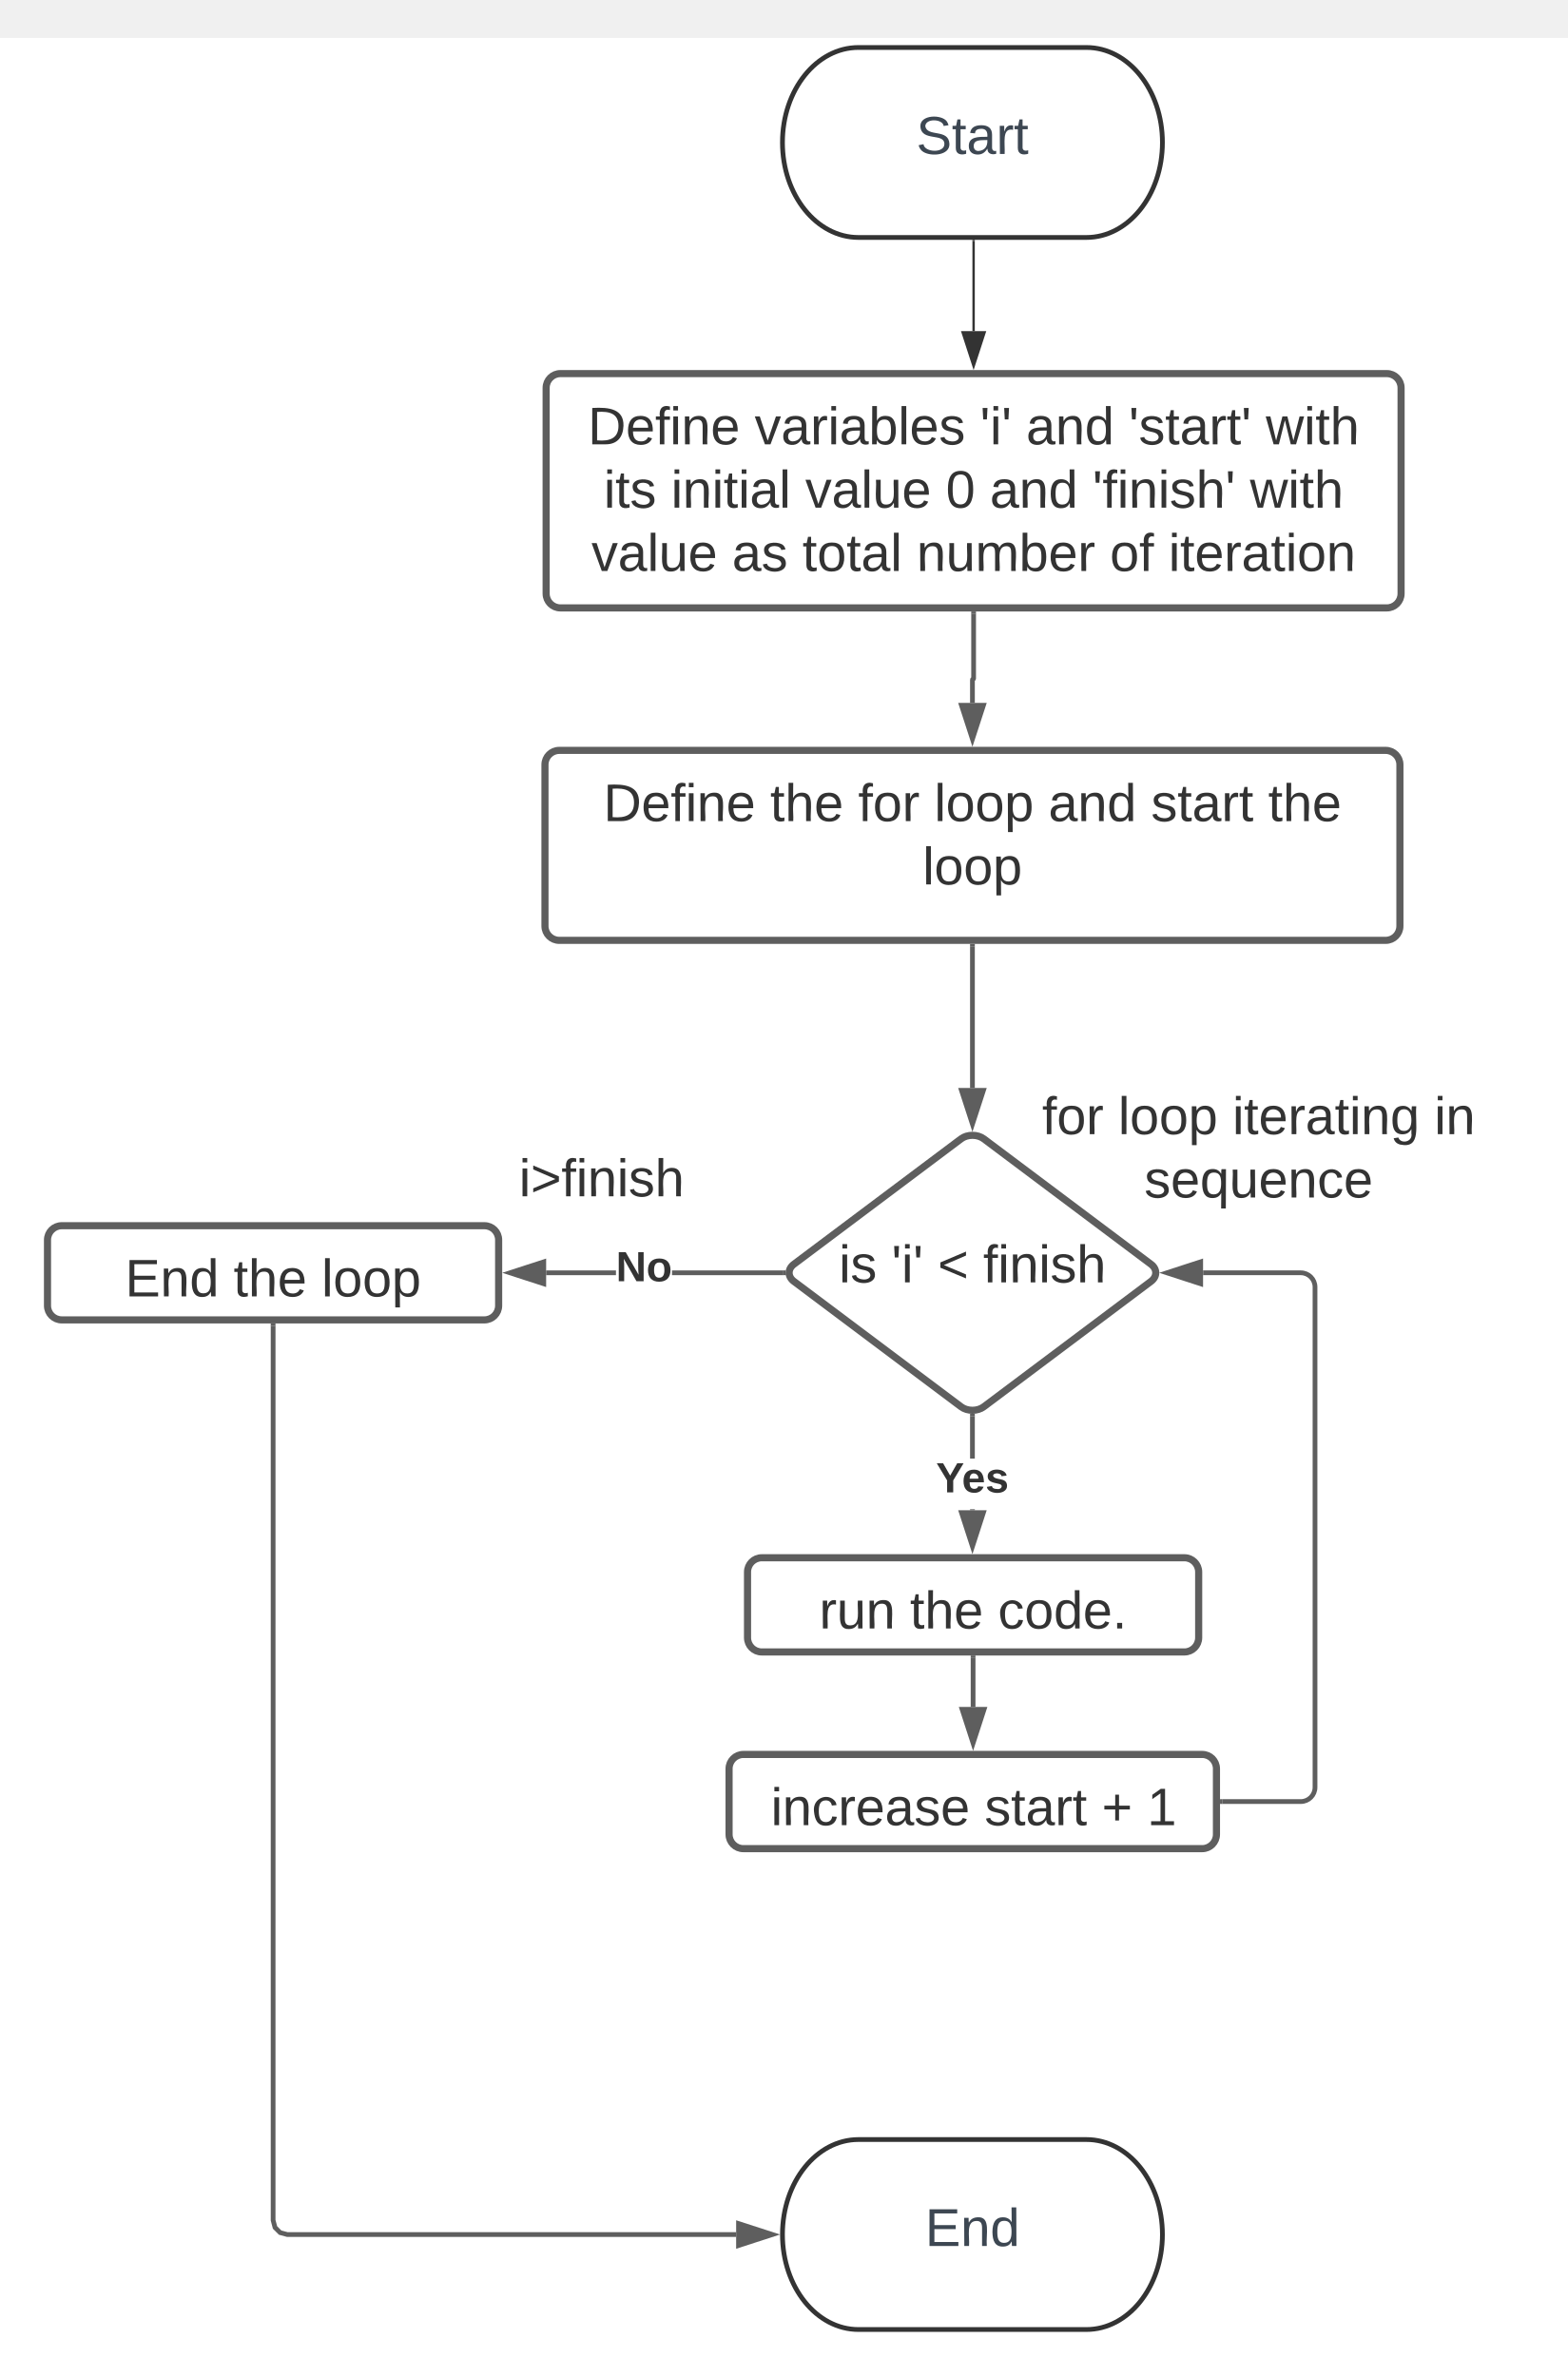
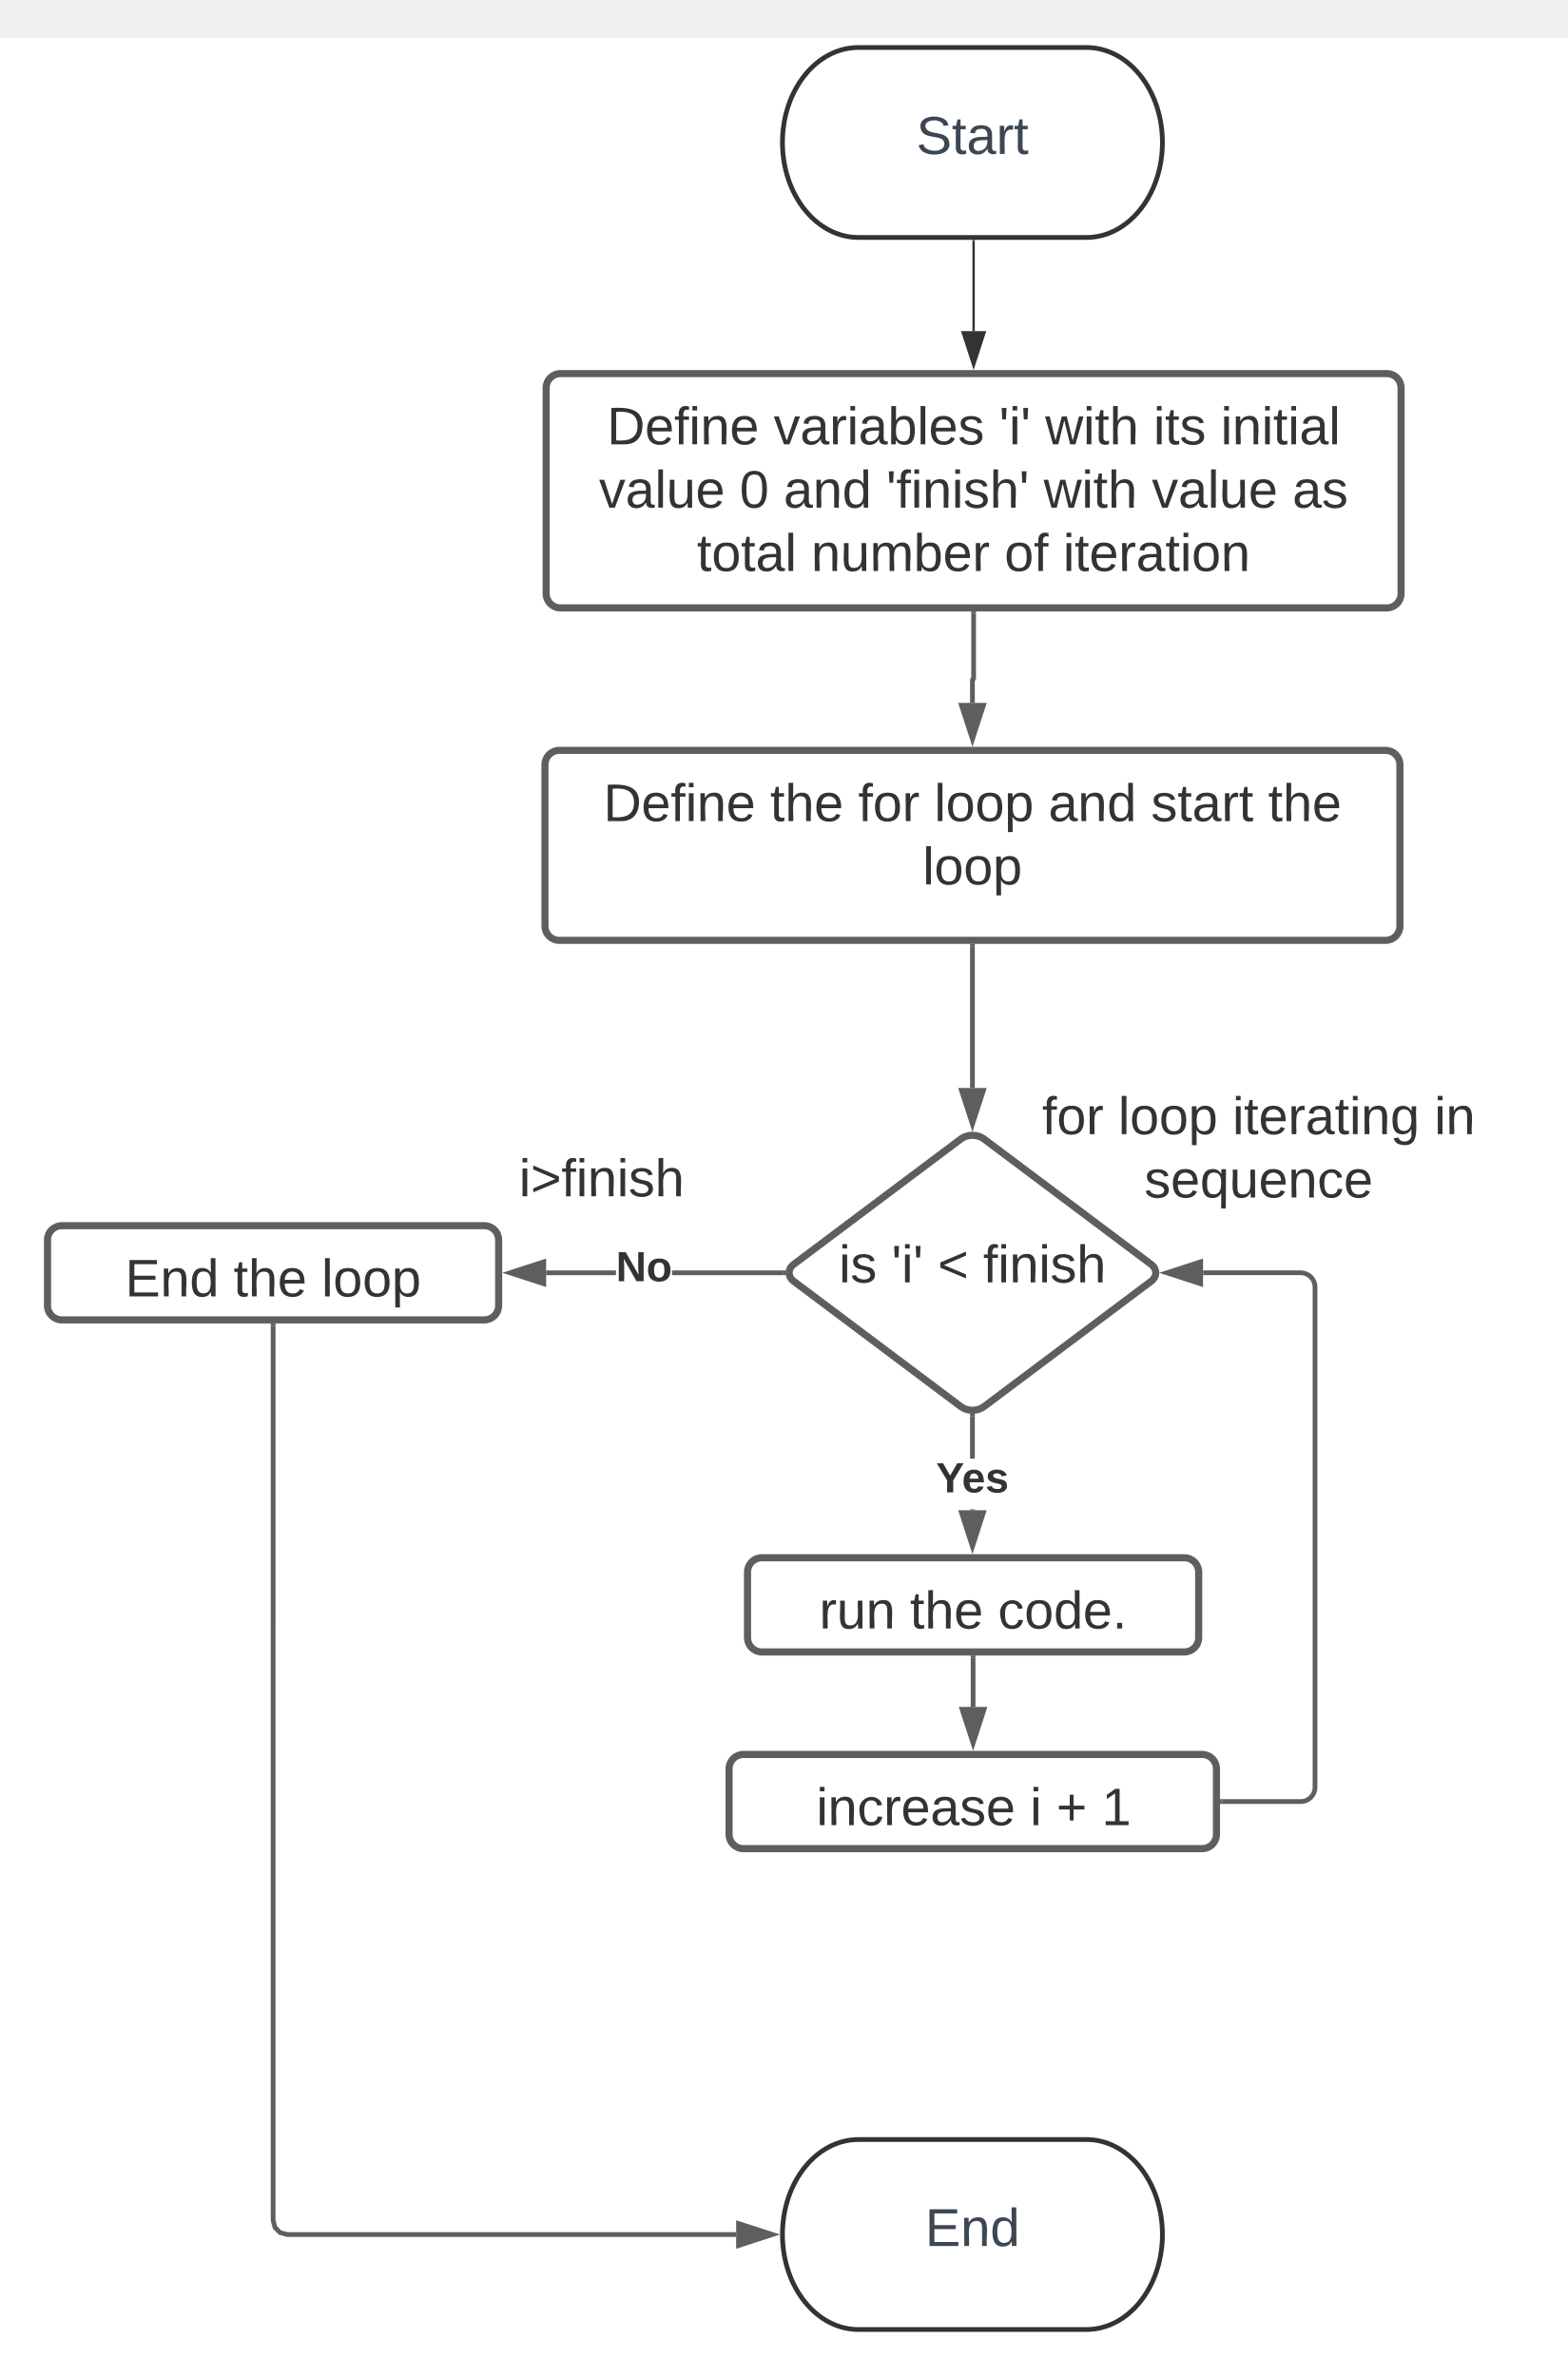
<svg xmlns="http://www.w3.org/2000/svg" xmlns:ns1="lucid" xmlns:xlink="http://www.w3.org/1999/xlink" width="660" height="1001">
  <g transform="translate(-300 16)" ns1:page-tab-id="0_0">
    <path d="M0 0h1870.87v1322.83H0z" fill="#fff" />
    <path d="M433.33 459.33c0-3.3 2.7-6 6-6h228c3.32 0 6 2.7 6 6v48c0 3.32-2.68 6-6 6h-228c-3.3 0-6-2.68-6-6z" fill="none" />
    <use xlink:href="#a" transform="matrix(1,0,0,1,433.3333,453.3333) translate(85.21605 34.44444)" />
    <path d="M720 446c0-3.3 2.7-6 6-6h208c3.3 0 6 2.7 6 6v48.67c0 3.3-2.7 6-6 6H726c-3.3 0-6-2.7-6-6z" fill="none" />
    <use xlink:href="#b" transform="matrix(1,0,0,1,720,440) translate(18.82716 21.61111)" />
    <use xlink:href="#c" transform="matrix(1,0,0,1,720,440) translate(50.8642 21.61111)" />
    <use xlink:href="#d" transform="matrix(1,0,0,1,720,440) translate(98.95062 21.61111)" />
    <use xlink:href="#e" transform="matrix(1,0,0,1,720,440) translate(183.9506 21.61111)" />
    <use xlink:href="#f" transform="matrix(1,0,0,1,720,440) translate(61.85185 48.27778)" />
    <path d="M757.48 4c17.67 0 32 17.9 32 40s-14.33 40-32 40h-96c-17.67 0-32-17.9-32-40s14.33-40 32-40z" stroke="#333" stroke-width="2" fill="#fff" />
    <use xlink:href="#g" transform="matrix(1,0,0,1,634.4819,9) translate(51.33981 39.83056)" />
    <path d="M709.97 85.5v37.95" stroke="#333" fill="none" />
    <path d="M710.47 85.5h-1V85h1z" fill="#333" />
    <path d="M709.97 138.22l-4.63-14.27h9.27z" stroke="#333" fill="#333" />
    <path d="M757.48 885c17.67 0 32 17.9 32 40s-14.33 40-32 40h-96c-17.67 0-32-17.9-32-40s14.33-40 32-40z" stroke="#333" stroke-width="2" fill="#fff" />
    <use xlink:href="#h" transform="matrix(1,0,0,1,634.4819,890) translate(55.04938 39.83056)" />
    <path d="M529.97 147.33c0-3.3 2.7-6 6-6h348c3.32 0 6 2.7 6 6V234c0 3.3-2.68 6-6 6h-348c-3.3 0-6-2.7-6-6z" stroke="#5e5e5e" stroke-width="3" fill="#fff" />
-     <use xlink:href="#i" transform="matrix(1,0,0,1,541.9725,153.3333) translate(5.561728 17.77778)" />
-     <use xlink:href="#j" transform="matrix(1,0,0,1,541.9725,153.3333) translate(75.80864 17.77778)" />
-     <use xlink:href="#k" transform="matrix(1,0,0,1,541.9725,153.3333) translate(170.6852 17.77778)" />
-     <use xlink:href="#l" transform="matrix(1,0,0,1,541.9725,153.3333) translate(190.1296 17.77778)" />
-     <use xlink:href="#m" transform="matrix(1,0,0,1,541.9725,153.3333) translate(233.3395 17.77778)" />
-     <use xlink:href="#n" transform="matrix(1,0,0,1,541.9725,153.3333) translate(291.0556 17.77778)" />
-     <use xlink:href="#o" transform="matrix(1,0,0,1,541.9725,153.3333) translate(12.25926 44.44444)" />
-     <use xlink:href="#p" transform="matrix(1,0,0,1,541.9725,153.3333) translate(40.59259 44.44444)" />
-     <use xlink:href="#q" transform="matrix(1,0,0,1,541.9725,153.3333) translate(97.1358 44.44444)" />
-     <use xlink:href="#r" transform="matrix(1,0,0,1,541.9725,153.3333) translate(156.3333 44.44444)" />
-     <use xlink:href="#l" transform="matrix(1,0,0,1,541.9725,153.3333) translate(174.8519 44.44444)" />
-     <use xlink:href="#s" transform="matrix(1,0,0,1,541.9725,153.3333) translate(218.0617 44.44444)" />
-     <use xlink:href="#n" transform="matrix(1,0,0,1,541.9725,153.3333) translate(284.358 44.44444)" />
-     <use xlink:href="#q" transform="matrix(1,0,0,1,541.9725,153.3333) translate(7.104938 71.11111)" />
-     <use xlink:href="#t" transform="matrix(1,0,0,1,541.9725,153.3333) translate(66.30247 71.11111)" />
-     <use xlink:href="#u" transform="matrix(1,0,0,1,541.9725,153.3333) translate(95.9321 71.11111)" />
-     <use xlink:href="#v" transform="matrix(1,0,0,1,541.9725,153.3333) translate(144.0185 71.11111)" />
-     <use xlink:href="#w" transform="matrix(1,0,0,1,541.9725,153.3333) translate(225.3765 71.11111)" />
-     <use xlink:href="#x" transform="matrix(1,0,0,1,541.9725,153.3333) translate(250.0679 71.11111)" />
+     <use xlink:href="#i" transform="matrix(1,0,0,1,541.9725,153.3333) translate(13.58642 17.77778)" />
+     <use xlink:href="#j" transform="matrix(1,0,0,1,541.9725,153.3333) translate(83.83333 17.77778)" />
+     <use xlink:href="#k" transform="matrix(1,0,0,1,541.9725,153.3333) translate(178.7099 17.77778)" />
+     <use xlink:href="#l" transform="matrix(1,0,0,1,541.9725,153.3333) translate(198.1543 17.77778)" />
+     <use xlink:href="#m" transform="matrix(1,0,0,1,541.9725,153.3333) translate(243.7099 17.77778)" />
+     <use xlink:href="#n" transform="matrix(1,0,0,1,541.9725,153.3333) translate(272.0432 17.77778)" />
+     <use xlink:href="#o" transform="matrix(1,0,0,1,541.9725,153.3333) translate(10.28395 44.44444)" />
+     <use xlink:href="#p" transform="matrix(1,0,0,1,541.9725,153.3333) translate(69.48148 44.44444)" />
+     <use xlink:href="#q" transform="matrix(1,0,0,1,541.9725,153.3333) translate(88 44.44444)" />
+     <use xlink:href="#r" transform="matrix(1,0,0,1,541.9725,153.3333) translate(131.2099 44.44444)" />
+     <use xlink:href="#l" transform="matrix(1,0,0,1,541.9725,153.3333) translate(197.5062 44.44444)" />
+     <use xlink:href="#o" transform="matrix(1,0,0,1,541.9725,153.3333) translate(243.0617 44.44444)" />
+     <use xlink:href="#s" transform="matrix(1,0,0,1,541.9725,153.3333) translate(302.2593 44.44444)" />
+     <use xlink:href="#t" transform="matrix(1,0,0,1,541.9725,153.3333) translate(51.51852 71.11111)" />
+     <use xlink:href="#u" transform="matrix(1,0,0,1,541.9725,153.3333) translate(99.60494 71.11111)" />
+     <use xlink:href="#v" transform="matrix(1,0,0,1,541.9725,153.3333) translate(180.963 71.11111)" />
+     <use xlink:href="#w" transform="matrix(1,0,0,1,541.9725,153.3333) translate(205.6543 71.11111)" />
    <path d="M709.97 242.5v27.25c0 .14-.1.25-.24.25-.14 0-.25.1-.25.25V280" stroke="#5e5e5e" stroke-width="2" fill="none" />
    <path d="M710.97 242.53h-2v-1.03h2z" fill="#5e5e5e" />
    <path d="M709.48 295.26L704.85 281h9.27z" stroke="#5e5e5e" stroke-width="2" fill="#5e5e5e" />
    <path d="M529.48 306c0-3.3 2.7-6 6-6h348c3.32 0 6 2.7 6 6v68c0 3.3-2.68 6-6 6h-348c-3.3 0-6-2.7-6-6z" stroke="#5e5e5e" stroke-width="3" fill="#fff" />
    <use xlink:href="#i" transform="matrix(1,0,0,1,541.4819,312) translate(12.59877 17.77778)" />
-     <use xlink:href="#y" transform="matrix(1,0,0,1,541.4819,312) translate(82.84568 17.77778)" />
-     <use xlink:href="#z" transform="matrix(1,0,0,1,541.4819,312) translate(119.8827 17.77778)" />
+     <use xlink:href="#x" transform="matrix(1,0,0,1,541.4819,312) translate(82.84568 17.77778)" />
+     <use xlink:href="#y" transform="matrix(1,0,0,1,541.4819,312) translate(119.8827 17.77778)" />
    <use xlink:href="#c" transform="matrix(1,0,0,1,541.4819,312) translate(151.9198 17.77778)" />
-     <use xlink:href="#l" transform="matrix(1,0,0,1,541.4819,312) translate(200.0062 17.77778)" />
-     <use xlink:href="#A" transform="matrix(1,0,0,1,541.4819,312) translate(243.216 17.77778)" />
-     <use xlink:href="#B" transform="matrix(1,0,0,1,541.4819,312) translate(292.537 17.77778)" />
-     <use xlink:href="#C" transform="matrix(1,0,0,1,541.4819,312) translate(147.0432 44.44444)" />
+     <use xlink:href="#q" transform="matrix(1,0,0,1,541.4819,312) translate(200.0062 17.77778)" />
+     <use xlink:href="#z" transform="matrix(1,0,0,1,541.4819,312) translate(243.216 17.77778)" />
+     <use xlink:href="#A" transform="matrix(1,0,0,1,541.4819,312) translate(292.537 17.77778)" />
+     <use xlink:href="#B" transform="matrix(1,0,0,1,541.4819,312) translate(147.0432 44.44444)" />
    <path d="M704.68 463.6c2.65-2 6.95-2 9.6 0l70.4 52.8c2.65 2 2.65 5.2 0 7.2l-70.4 52.8c-2.65 2-6.95 2-9.6 0l-70.4-52.8c-2.65-2-2.65-5.2 0-7.2z" stroke="#5e5e5e" stroke-width="3" fill="#fff" />
-     <use xlink:href="#D" transform="matrix(1,0,0,1,634.4819,465) translate(18.77043 59.02778)" />
+     <use xlink:href="#C" transform="matrix(1,0,0,1,634.4819,465) translate(18.77043 59.02778)" />
    <use xlink:href="#k" transform="matrix(1,0,0,1,634.4819,465) translate(40.93093 59.02778)" />
-     <use xlink:href="#E" transform="matrix(1,0,0,1,634.4819,465) translate(60.37537 59.02778)" />
-     <use xlink:href="#F" transform="matrix(1,0,0,1,634.4819,465) translate(79.51117 59.02778)" />
+     <use xlink:href="#D" transform="matrix(1,0,0,1,634.4819,465) translate(60.37537 59.02778)" />
+     <use xlink:href="#E" transform="matrix(1,0,0,1,634.4819,465) translate(79.51117 59.02778)" />
    <path d="M709.48 382.5v59.67" stroke="#5e5e5e" stroke-width="2" fill="none" />
    <path d="M710.48 382.53h-2v-1.03h2z" fill="#5e5e5e" />
    <path d="M709.48 457.43l-4.63-14.26h9.27z" stroke="#5e5e5e" stroke-width="2" fill="#5e5e5e" />
    <path d="M614.77 646c0-3.3 2.68-6 6-6h177.97c3.3 0 6 2.7 6 6v27.67c0 3.3-2.7 6-6 6H620.77c-3.32 0-6-2.7-6-6z" stroke="#5e5e5e" stroke-width="3" fill="#fff" />
    <g>
-       <use xlink:href="#G" transform="matrix(1,0,0,1,626.7659,652) translate(18.21605 17.77778)" />
-       <use xlink:href="#y" transform="matrix(1,0,0,1,626.7659,652) translate(56.42593 17.77778)" />
-       <use xlink:href="#H" transform="matrix(1,0,0,1,626.7659,652) translate(93.46296 17.77778)" />
+       <use xlink:href="#F" transform="matrix(1,0,0,1,626.7659,652) translate(18.21605 17.77778)" />
+       <use xlink:href="#x" transform="matrix(1,0,0,1,626.7659,652) translate(56.42593 17.77778)" />
+       <use xlink:href="#G" transform="matrix(1,0,0,1,626.7659,652) translate(93.46296 17.77778)" />
    </g>
    <path d="M710.48 620h-2v-.42h2zm0-21.75h-2v-17.92h2z" fill="#5e5e5e" />
    <path d="M710.48 579.35v1h-2v-1.04zM709.48 635.26L704.85 621h9.27z" fill="#5e5e5e" />
    <path d="M709.48 638.5l-6-18.5h12zm-3.26-16.5l3.26 10.03 3.26-10.03z" fill="#5e5e5e" />
    <g>
-       <use xlink:href="#I" transform="matrix(1,0,0,1,694.1732,598.248) translate(0 14.22222)" />
+       <use xlink:href="#H" transform="matrix(1,0,0,1,694.1732,598.248) translate(0 14.22222)" />
    </g>
    <path d="M559.37 521h-29.4v-2h29.4zm70.5 0h-46.9v-2h46.9z" fill="#5e5e5e" />
    <path d="M630.77 519.4l.27 1.6h-1.2v-2h1.1zM528.97 524.64L514.7 520l14.27-4.64z" fill="#5e5e5e" />
    <path d="M529.97 526l-18.5-6 18.5-6zm-12.03-6l10.03 3.26v-6.52z" fill="#5e5e5e" />
    <g>
-       <use xlink:href="#J" transform="matrix(1,0,0,1,559.3692,509.3333) translate(0 14.22222)" />
+       <use xlink:href="#I" transform="matrix(1,0,0,1,559.3692,509.3333) translate(0 14.22222)" />
    </g>
    <path d="M320 506.17c0-3.32 2.7-6 6-6h177.97c3.32 0 6 2.68 6 6v27.66c0 3.32-2.68 6-6 6H326c-3.3 0-6-2.68-6-6z" stroke="#5e5e5e" stroke-width="3" fill="#fff" />
    <g>
-       <use xlink:href="#K" transform="matrix(1,0,0,1,332,512.1667) translate(20.68519 17.77778)" />
-       <use xlink:href="#y" transform="matrix(1,0,0,1,332,512.1667) translate(66.3642 17.77778)" />
-       <use xlink:href="#C" transform="matrix(1,0,0,1,332,512.1667) translate(103.4012 17.77778)" />
+       <use xlink:href="#J" transform="matrix(1,0,0,1,332,512.1667) translate(20.68519 17.77778)" />
+       <use xlink:href="#x" transform="matrix(1,0,0,1,332,512.1667) translate(66.3642 17.77778)" />
+       <use xlink:href="#B" transform="matrix(1,0,0,1,332,512.1667) translate(103.4012 17.77778)" />
    </g>
    <path d="M416 918.87l.7 2.64 1.78 1.8 2.64.7h188.86v2H420.85l-3.4-.92-2.54-2.53-.9-3.42v-376.8h2z" fill="#5e5e5e" />
    <path d="M416 542.36h-2v-1.03h2zM625.25 925l-14.27 4.64v-9.28z" fill="#5e5e5e" />
    <path d="M628.48 925l-18.5 6v-12zm-16.5 3.26L622 925 612 921.74z" fill="#5e5e5e" />
    <path d="M607 728.83c0-3.3 2.7-6 6-6h193.23c3.32 0 6 2.7 6 6v27.67c0 3.3-2.68 6-6 6H613c-3.3 0-6-2.7-6-6z" stroke="#5e5e5e" stroke-width="3" fill="#fff" />
    <g>
-       <use xlink:href="#L" transform="matrix(1,0,0,1,619,734.8333) translate(5.598765 17.77778)" />
-       <use xlink:href="#A" transform="matrix(1,0,0,1,619,734.8333) translate(95.59877 17.77778)" />
-       <use xlink:href="#M" transform="matrix(1,0,0,1,619,734.8333) translate(144.9198 17.77778)" />
-       <use xlink:href="#N" transform="matrix(1,0,0,1,619,734.8333) translate(164.0556 17.77778)" />
+       <use xlink:href="#K" transform="matrix(1,0,0,1,619,734.8333) translate(24.73457 17.77778)" />
+       <use xlink:href="#L" transform="matrix(1,0,0,1,619,734.8333) translate(114.7346 17.77778)" />
+       <use xlink:href="#M" transform="matrix(1,0,0,1,619,734.8333) translate(125.784 17.77778)" />
+       <use xlink:href="#N" transform="matrix(1,0,0,1,619,734.8333) translate(144.9198 17.77778)" />
    </g>
    <path d="M709.75 682.17v20.66" stroke="#5e5e5e" stroke-width="2" fill="none" />
    <path d="M710.75 682.2h-2v-1.03h2z" fill="#5e5e5e" />
    <path d="M709.75 718.1l-4.63-14.27h9.27z" stroke="#5e5e5e" stroke-width="2" fill="#5e5e5e" />
    <path d="M814.73 742.67h33c3.32 0 6-2.7 6-6V526c0-3.3-2.68-6-6-6H806.6" stroke="#5e5e5e" stroke-width="2" fill="none" />
    <path d="M814.76 743.67h-1.03v-2h1.03z" fill="#5e5e5e" />
    <path d="M791.33 520l14.26-4.64v9.28z" stroke="#5e5e5e" stroke-width="2" fill="#5e5e5e" />
    <defs>
      <path fill="#333" d="M24-231v-30h32v30H24zM24 0v-190h32V0H24" id="O" />
      <path fill="#333" d="M18-27v-27l151-64-151-65v-27l175 74v36" id="P" />
      <path fill="#333" d="M101-234c-31-9-42 10-38 44h38v23H63V0H32v-167H5v-23h27c-7-52 17-82 69-68v24" id="Q" />
      <path fill="#333" d="M117-194c89-4 53 116 60 194h-32v-121c0-31-8-49-39-48C34-167 62-67 57 0H25l-1-190h30c1 10-1 24 2 32 11-22 29-35 61-36" id="R" />
      <path fill="#333" d="M135-143c-3-34-86-38-87 0 15 53 115 12 119 90S17 21 10-45l28-5c4 36 97 45 98 0-10-56-113-15-118-90-4-57 82-63 122-42 12 7 21 19 24 35" id="S" />
      <path fill="#333" d="M106-169C34-169 62-67 57 0H25v-261h32l-1 103c12-21 28-36 61-36 89 0 53 116 60 194h-32v-121c2-32-8-49-39-48" id="T" />
      <g id="a">
        <use transform="matrix(0.0617284,0,0,0.0617284,0,0)" xlink:href="#O" />
        <use transform="matrix(0.0617284,0,0,0.0617284,4.876543,0)" xlink:href="#P" />
        <use transform="matrix(0.0617284,0,0,0.0617284,17.83951,0)" xlink:href="#Q" />
        <use transform="matrix(0.0617284,0,0,0.0617284,24.01235,0)" xlink:href="#O" />
        <use transform="matrix(0.0617284,0,0,0.0617284,28.88889,0)" xlink:href="#R" />
        <use transform="matrix(0.0617284,0,0,0.0617284,41.23457,0)" xlink:href="#O" />
        <use transform="matrix(0.0617284,0,0,0.0617284,46.11111,0)" xlink:href="#S" />
        <use transform="matrix(0.0617284,0,0,0.0617284,57.22222,0)" xlink:href="#T" />
      </g>
      <path fill="#333" d="M100-194c62-1 85 37 85 99 1 63-27 99-86 99S16-35 15-95c0-66 28-99 85-99zM99-20c44 1 53-31 53-75 0-43-8-75-51-75s-53 32-53 75 10 74 51 75" id="U" />
      <path fill="#333" d="M114-163C36-179 61-72 57 0H25l-1-190h30c1 12-1 29 2 39 6-27 23-49 58-41v29" id="V" />
      <g id="b">
        <use transform="matrix(0.0617284,0,0,0.0617284,0,0)" xlink:href="#Q" />
        <use transform="matrix(0.0617284,0,0,0.0617284,6.17284,0)" xlink:href="#U" />
        <use transform="matrix(0.0617284,0,0,0.0617284,18.51852,0)" xlink:href="#V" />
      </g>
      <path fill="#333" d="M24 0v-261h32V0H24" id="W" />
      <path fill="#333" d="M115-194c55 1 70 41 70 98S169 2 115 4C84 4 66-9 55-30l1 105H24l-1-265h31l2 30c10-21 28-34 59-34zm-8 174c40 0 45-34 45-75s-6-73-45-74c-42 0-51 32-51 76 0 43 10 73 51 73" id="X" />
      <g id="c">
        <use transform="matrix(0.0617284,0,0,0.0617284,0,0)" xlink:href="#W" />
        <use transform="matrix(0.0617284,0,0,0.0617284,4.876543,0)" xlink:href="#U" />
        <use transform="matrix(0.0617284,0,0,0.0617284,17.22222,0)" xlink:href="#U" />
        <use transform="matrix(0.0617284,0,0,0.0617284,29.5679,0)" xlink:href="#X" />
      </g>
      <path fill="#333" d="M59-47c-2 24 18 29 38 22v24C64 9 27 4 27-40v-127H5v-23h24l9-43h21v43h35v23H59v120" id="Y" />
      <path fill="#333" d="M100-194c63 0 86 42 84 106H49c0 40 14 67 53 68 26 1 43-12 49-29l28 8c-11 28-37 45-77 45C44 4 14-33 15-96c1-61 26-98 85-98zm52 81c6-60-76-77-97-28-3 7-6 17-6 28h103" id="Z" />
      <path fill="#333" d="M141-36C126-15 110 5 73 4 37 3 15-17 15-53c-1-64 63-63 125-63 3-35-9-54-41-54-24 1-41 7-42 31l-33-3c5-37 33-52 76-52 45 0 72 20 72 64v82c-1 20 7 32 28 27v20c-31 9-61-2-59-35zM48-53c0 20 12 33 32 33 41-3 63-29 60-74-43 2-92-5-92 41" id="aa" />
      <path fill="#333" d="M177-190C167-65 218 103 67 71c-23-6-38-20-44-43l32-5c15 47 100 32 89-28v-30C133-14 115 1 83 1 29 1 15-40 15-95c0-56 16-97 71-98 29-1 48 16 59 35 1-10 0-23 2-32h30zM94-22c36 0 50-32 50-73 0-42-14-75-50-75-39 0-46 34-46 75s6 73 46 73" id="ab" />
      <g id="d">
        <use transform="matrix(0.0617284,0,0,0.0617284,0,0)" xlink:href="#O" />
        <use transform="matrix(0.0617284,0,0,0.0617284,4.876543,0)" xlink:href="#Y" />
        <use transform="matrix(0.0617284,0,0,0.0617284,11.04938,0)" xlink:href="#Z" />
        <use transform="matrix(0.0617284,0,0,0.0617284,23.39506,0)" xlink:href="#V" />
        <use transform="matrix(0.0617284,0,0,0.0617284,30.74074,0)" xlink:href="#aa" />
        <use transform="matrix(0.0617284,0,0,0.0617284,43.08642,0)" xlink:href="#Y" />
        <use transform="matrix(0.0617284,0,0,0.0617284,49.25926,0)" xlink:href="#O" />
        <use transform="matrix(0.0617284,0,0,0.0617284,54.1358,0)" xlink:href="#R" />
        <use transform="matrix(0.0617284,0,0,0.0617284,66.48148,0)" xlink:href="#ab" />
      </g>
      <g id="e">
        <use transform="matrix(0.0617284,0,0,0.0617284,0,0)" xlink:href="#O" />
        <use transform="matrix(0.0617284,0,0,0.0617284,4.876543,0)" xlink:href="#R" />
      </g>
      <path fill="#333" d="M145-31C134-9 116 4 85 4 32 4 16-35 15-94c0-59 17-99 70-100 32-1 48 14 60 33 0-11-1-24 2-32h30l-1 268h-32zM93-21c41 0 51-33 51-76s-8-73-50-73c-40 0-46 35-46 75s5 74 45 74" id="ac" />
      <path fill="#333" d="M84 4C-5 8 30-112 23-190h32v120c0 31 7 50 39 49 72-2 45-101 50-169h31l1 190h-30c-1-10 1-25-2-33-11 22-28 36-60 37" id="ad" />
      <path fill="#333" d="M96-169c-40 0-48 33-48 73s9 75 48 75c24 0 41-14 43-38l32 2c-6 37-31 61-74 61-59 0-76-41-82-99-10-93 101-131 147-64 4 7 5 14 7 22l-32 3c-4-21-16-35-41-35" id="ae" />
      <g id="f">
        <use transform="matrix(0.0617284,0,0,0.0617284,0,0)" xlink:href="#S" />
        <use transform="matrix(0.0617284,0,0,0.0617284,11.11111,0)" xlink:href="#Z" />
        <use transform="matrix(0.0617284,0,0,0.0617284,23.45679,0)" xlink:href="#ac" />
        <use transform="matrix(0.0617284,0,0,0.0617284,35.80247,0)" xlink:href="#ad" />
        <use transform="matrix(0.0617284,0,0,0.0617284,48.14815,0)" xlink:href="#Z" />
        <use transform="matrix(0.0617284,0,0,0.0617284,60.49383,0)" xlink:href="#R" />
        <use transform="matrix(0.0617284,0,0,0.0617284,72.83951,0)" xlink:href="#ae" />
        <use transform="matrix(0.0617284,0,0,0.0617284,83.95062,0)" xlink:href="#Z" />
      </g>
      <path fill="#3d4752" d="M185-189c-5-48-123-54-124 2 14 75 158 14 163 119 3 78-121 87-175 55-17-10-28-26-33-46l33-7c5 56 141 63 141-1 0-78-155-14-162-118-5-82 145-84 179-34 5 7 8 16 11 25" id="af" />
      <path fill="#3d4752" d="M59-47c-2 24 18 29 38 22v24C64 9 27 4 27-40v-127H5v-23h24l9-43h21v43h35v23H59v120" id="ag" />
      <path fill="#3d4752" d="M141-36C126-15 110 5 73 4 37 3 15-17 15-53c-1-64 63-63 125-63 3-35-9-54-41-54-24 1-41 7-42 31l-33-3c5-37 33-52 76-52 45 0 72 20 72 64v82c-1 20 7 32 28 27v20c-31 9-61-2-59-35zM48-53c0 20 12 33 32 33 41-3 63-29 60-74-43 2-92-5-92 41" id="ah" />
      <path fill="#3d4752" d="M114-163C36-179 61-72 57 0H25l-1-190h30c1 12-1 29 2 39 6-27 23-49 58-41v29" id="ai" />
      <g id="g">
        <use transform="matrix(0.06234568,0,0,0.06234568,0,0)" xlink:href="#af" />
        <use transform="matrix(0.06234568,0,0,0.06234568,14.96296,0)" xlink:href="#ag" />
        <use transform="matrix(0.06234568,0,0,0.06234568,21.19753,0)" xlink:href="#ah" />
        <use transform="matrix(0.06234568,0,0,0.06234568,33.66667,0)" xlink:href="#ai" />
        <use transform="matrix(0.06234568,0,0,0.06234568,41.0858,0)" xlink:href="#ag" />
      </g>
      <path fill="#3d4752" d="M30 0v-248h187v28H63v79h144v27H63v87h162V0H30" id="aj" />
      <path fill="#3d4752" d="M117-194c89-4 53 116 60 194h-32v-121c0-31-8-49-39-48C34-167 62-67 57 0H25l-1-190h30c1 10-1 24 2 32 11-22 29-35 61-36" id="ak" />
      <path fill="#3d4752" d="M85-194c31 0 48 13 60 33l-1-100h32l1 261h-30c-2-10 0-23-3-31C134-8 116 4 85 4 32 4 16-35 15-94c0-66 23-100 70-100zm9 24c-40 0-46 34-46 75 0 40 6 74 45 74 42 0 51-32 51-76 0-42-9-74-50-73" id="al" />
      <g id="h">
        <use transform="matrix(0.06234568,0,0,0.06234568,0,0)" xlink:href="#aj" />
        <use transform="matrix(0.06234568,0,0,0.06234568,14.96296,0)" xlink:href="#ak" />
        <use transform="matrix(0.06234568,0,0,0.06234568,27.4321,0)" xlink:href="#al" />
      </g>
      <path fill="#333" d="M30-248c118-7 216 8 213 122C240-48 200 0 122 0H30v-248zM63-27c89 8 146-16 146-99s-60-101-146-95v194" id="am" />
      <g id="i">
        <use transform="matrix(0.0617284,0,0,0.0617284,0,0)" xlink:href="#am" />
        <use transform="matrix(0.0617284,0,0,0.0617284,15.98765,0)" xlink:href="#Z" />
        <use transform="matrix(0.0617284,0,0,0.0617284,28.33333,0)" xlink:href="#Q" />
        <use transform="matrix(0.0617284,0,0,0.0617284,34.50617,0)" xlink:href="#O" />
        <use transform="matrix(0.0617284,0,0,0.0617284,39.38272,0)" xlink:href="#R" />
        <use transform="matrix(0.0617284,0,0,0.0617284,51.7284,0)" xlink:href="#Z" />
      </g>
      <path fill="#333" d="M108 0H70L1-190h34L89-25l56-165h34" id="an" />
      <path fill="#333" d="M115-194c53 0 69 39 70 98 0 66-23 100-70 100C84 3 66-7 56-30L54 0H23l1-261h32v101c10-23 28-34 59-34zm-8 174c40 0 45-34 45-75 0-40-5-75-45-74-42 0-51 32-51 76 0 43 10 73 51 73" id="ao" />
      <g id="j">
        <use transform="matrix(0.0617284,0,0,0.0617284,0,0)" xlink:href="#an" />
        <use transform="matrix(0.0617284,0,0,0.0617284,11.11111,0)" xlink:href="#aa" />
        <use transform="matrix(0.0617284,0,0,0.0617284,23.45679,0)" xlink:href="#V" />
        <use transform="matrix(0.0617284,0,0,0.0617284,30.80247,0)" xlink:href="#O" />
        <use transform="matrix(0.0617284,0,0,0.0617284,35.67901,0)" xlink:href="#aa" />
        <use transform="matrix(0.0617284,0,0,0.0617284,48.02469,0)" xlink:href="#ao" />
        <use transform="matrix(0.0617284,0,0,0.0617284,60.37037,0)" xlink:href="#W" />
        <use transform="matrix(0.0617284,0,0,0.0617284,65.24691,0)" xlink:href="#Z" />
        <use transform="matrix(0.0617284,0,0,0.0617284,77.59259,0)" xlink:href="#S" />
      </g>
      <path fill="#333" d="M47-170H22l-4-78h33" id="ap" />
      <g id="k">
        <use transform="matrix(0.0617284,0,0,0.0617284,0,0)" xlink:href="#ap" />
        <use transform="matrix(0.0617284,0,0,0.0617284,4.197531,0)" xlink:href="#O" />
        <use transform="matrix(0.0617284,0,0,0.0617284,9.074074,0)" xlink:href="#ap" />
      </g>
-       <path fill="#333" d="M85-194c31 0 48 13 60 33l-1-100h32l1 261h-30c-2-10 0-23-3-31C134-8 116 4 85 4 32 4 16-35 15-94c0-66 23-100 70-100zm9 24c-40 0-46 34-46 75 0 40 6 74 45 74 42 0 51-32 51-76 0-42-9-74-50-73" id="aq" />
+       <path fill="#333" d="M206 0h-36l-40-164L89 0H53L-1-190h32L70-26l43-164h34l41 164 42-164h31" id="aq" />
      <g id="l">
-         <use transform="matrix(0.0617284,0,0,0.0617284,0,0)" xlink:href="#aa" />
-         <use transform="matrix(0.0617284,0,0,0.0617284,12.34568,0)" xlink:href="#R" />
-         <use transform="matrix(0.0617284,0,0,0.0617284,24.69136,0)" xlink:href="#aq" />
-       </g>
-       <g id="m">
-         <use transform="matrix(0.0617284,0,0,0.0617284,0,0)" xlink:href="#ap" />
-         <use transform="matrix(0.0617284,0,0,0.0617284,4.197531,0)" xlink:href="#S" />
-         <use transform="matrix(0.0617284,0,0,0.0617284,15.30864,0)" xlink:href="#Y" />
-         <use transform="matrix(0.0617284,0,0,0.0617284,21.48148,0)" xlink:href="#aa" />
-         <use transform="matrix(0.0617284,0,0,0.0617284,33.82716,0)" xlink:href="#V" />
-         <use transform="matrix(0.0617284,0,0,0.0617284,41.17284,0)" xlink:href="#Y" />
-         <use transform="matrix(0.0617284,0,0,0.0617284,47.34568,0)" xlink:href="#ap" />
-       </g>
-       <path fill="#333" d="M206 0h-36l-40-164L89 0H53L-1-190h32L70-26l43-164h34l41 164 42-164h31" id="ar" />
-       <g id="n">
-         <use transform="matrix(0.0617284,0,0,0.0617284,0,0)" xlink:href="#ar" />
+         <use transform="matrix(0.0617284,0,0,0.0617284,0,0)" xlink:href="#aq" />
        <use transform="matrix(0.0617284,0,0,0.0617284,15.98765,0)" xlink:href="#O" />
        <use transform="matrix(0.0617284,0,0,0.0617284,20.8642,0)" xlink:href="#Y" />
        <use transform="matrix(0.0617284,0,0,0.0617284,27.03704,0)" xlink:href="#T" />
      </g>
-       <g id="o">
+       <g id="m">
        <use transform="matrix(0.0617284,0,0,0.0617284,0,0)" xlink:href="#O" />
        <use transform="matrix(0.0617284,0,0,0.0617284,4.876543,0)" xlink:href="#Y" />
        <use transform="matrix(0.0617284,0,0,0.0617284,11.04938,0)" xlink:href="#S" />
      </g>
-       <g id="p">
+       <g id="n">
        <use transform="matrix(0.0617284,0,0,0.0617284,0,0)" xlink:href="#O" />
        <use transform="matrix(0.0617284,0,0,0.0617284,4.876543,0)" xlink:href="#R" />
        <use transform="matrix(0.0617284,0,0,0.0617284,17.22222,0)" xlink:href="#O" />
        <use transform="matrix(0.0617284,0,0,0.0617284,22.09877,0)" xlink:href="#Y" />
        <use transform="matrix(0.0617284,0,0,0.0617284,28.2716,0)" xlink:href="#O" />
        <use transform="matrix(0.0617284,0,0,0.0617284,33.14815,0)" xlink:href="#aa" />
        <use transform="matrix(0.0617284,0,0,0.0617284,45.49383,0)" xlink:href="#W" />
      </g>
-       <g id="q">
+       <g id="o">
        <use transform="matrix(0.0617284,0,0,0.0617284,0,0)" xlink:href="#an" />
        <use transform="matrix(0.0617284,0,0,0.0617284,11.11111,0)" xlink:href="#aa" />
        <use transform="matrix(0.0617284,0,0,0.0617284,23.45679,0)" xlink:href="#W" />
        <use transform="matrix(0.0617284,0,0,0.0617284,28.33333,0)" xlink:href="#ad" />
        <use transform="matrix(0.0617284,0,0,0.0617284,40.67901,0)" xlink:href="#Z" />
      </g>
-       <path fill="#333" d="M101-251c68 0 85 55 85 127S166 4 100 4C33 4 14-52 14-124c0-73 17-127 87-127zm-1 229c47 0 54-49 54-102s-4-102-53-102c-51 0-55 48-55 102 0 53 5 102 54 102" id="as" />
-       <use transform="matrix(0.0617284,0,0,0.0617284,0,0)" xlink:href="#as" id="r" />
-       <g id="s">
+       <path fill="#333" d="M101-251c68 0 85 55 85 127S166 4 100 4C33 4 14-52 14-124c0-73 17-127 87-127zm-1 229c47 0 54-49 54-102s-4-102-53-102c-51 0-55 48-55 102 0 53 5 102 54 102" id="ar" />
+       <use transform="matrix(0.0617284,0,0,0.0617284,0,0)" xlink:href="#ar" id="p" />
+       <path fill="#333" d="M85-194c31 0 48 13 60 33l-1-100h32l1 261h-30c-2-10 0-23-3-31C134-8 116 4 85 4 32 4 16-35 15-94c0-66 23-100 70-100zm9 24c-40 0-46 34-46 75 0 40 6 74 45 74 42 0 51-32 51-76 0-42-9-74-50-73" id="as" />
+       <g id="q">
+         <use transform="matrix(0.0617284,0,0,0.0617284,0,0)" xlink:href="#aa" />
+         <use transform="matrix(0.0617284,0,0,0.0617284,12.34568,0)" xlink:href="#R" />
+         <use transform="matrix(0.0617284,0,0,0.0617284,24.69136,0)" xlink:href="#as" />
+       </g>
+       <g id="r">
        <use transform="matrix(0.0617284,0,0,0.0617284,0,0)" xlink:href="#ap" />
        <use transform="matrix(0.0617284,0,0,0.0617284,4.197531,0)" xlink:href="#Q" />
        <use transform="matrix(0.0617284,0,0,0.0617284,10.37037,0)" xlink:href="#O" />
        <use transform="matrix(0.0617284,0,0,0.0617284,15.24691,0)" xlink:href="#R" />
        <use transform="matrix(0.0617284,0,0,0.0617284,27.59259,0)" xlink:href="#O" />
        <use transform="matrix(0.0617284,0,0,0.0617284,32.46914,0)" xlink:href="#S" />
        <use transform="matrix(0.0617284,0,0,0.0617284,43.58025,0)" xlink:href="#T" />
        <use transform="matrix(0.0617284,0,0,0.0617284,55.92593,0)" xlink:href="#ap" />
      </g>
-       <g id="t">
+       <g id="s">
        <use transform="matrix(0.0617284,0,0,0.0617284,0,0)" xlink:href="#aa" />
        <use transform="matrix(0.0617284,0,0,0.0617284,12.34568,0)" xlink:href="#S" />
      </g>
-       <g id="u">
+       <g id="t">
        <use transform="matrix(0.0617284,0,0,0.0617284,0,0)" xlink:href="#Y" />
        <use transform="matrix(0.0617284,0,0,0.0617284,6.17284,0)" xlink:href="#U" />
        <use transform="matrix(0.0617284,0,0,0.0617284,18.51852,0)" xlink:href="#Y" />
        <use transform="matrix(0.0617284,0,0,0.0617284,24.69136,0)" xlink:href="#aa" />
        <use transform="matrix(0.0617284,0,0,0.0617284,37.03704,0)" xlink:href="#W" />
      </g>
      <path fill="#333" d="M210-169c-67 3-38 105-44 169h-31v-121c0-29-5-50-35-48C34-165 62-65 56 0H25l-1-190h30c1 10-1 24 2 32 10-44 99-50 107 0 11-21 27-35 58-36 85-2 47 119 55 194h-31v-121c0-29-5-49-35-48" id="at" />
-       <g id="v">
+       <g id="u">
        <use transform="matrix(0.0617284,0,0,0.0617284,0,0)" xlink:href="#R" />
        <use transform="matrix(0.0617284,0,0,0.0617284,12.34568,0)" xlink:href="#ad" />
        <use transform="matrix(0.0617284,0,0,0.0617284,24.69136,0)" xlink:href="#at" />
        <use transform="matrix(0.0617284,0,0,0.0617284,43.14815,0)" xlink:href="#ao" />
        <use transform="matrix(0.0617284,0,0,0.0617284,55.49383,0)" xlink:href="#Z" />
        <use transform="matrix(0.0617284,0,0,0.0617284,67.83951,0)" xlink:href="#V" />
      </g>
-       <g id="w">
+       <g id="v">
        <use transform="matrix(0.0617284,0,0,0.0617284,0,0)" xlink:href="#U" />
        <use transform="matrix(0.0617284,0,0,0.0617284,12.34568,0)" xlink:href="#Q" />
      </g>
-       <g id="x">
+       <g id="w">
        <use transform="matrix(0.0617284,0,0,0.0617284,0,0)" xlink:href="#O" />
        <use transform="matrix(0.0617284,0,0,0.0617284,4.876543,0)" xlink:href="#Y" />
        <use transform="matrix(0.0617284,0,0,0.0617284,11.04938,0)" xlink:href="#Z" />
        <use transform="matrix(0.0617284,0,0,0.0617284,23.39506,0)" xlink:href="#V" />
        <use transform="matrix(0.0617284,0,0,0.0617284,30.74074,0)" xlink:href="#aa" />
        <use transform="matrix(0.0617284,0,0,0.0617284,43.08642,0)" xlink:href="#Y" />
        <use transform="matrix(0.0617284,0,0,0.0617284,49.25926,0)" xlink:href="#O" />
        <use transform="matrix(0.0617284,0,0,0.0617284,54.1358,0)" xlink:href="#U" />
        <use transform="matrix(0.0617284,0,0,0.0617284,66.48148,0)" xlink:href="#R" />
      </g>
-       <g id="y">
+       <g id="x">
        <use transform="matrix(0.0617284,0,0,0.0617284,0,0)" xlink:href="#Y" />
        <use transform="matrix(0.0617284,0,0,0.0617284,6.17284,0)" xlink:href="#T" />
        <use transform="matrix(0.0617284,0,0,0.0617284,18.51852,0)" xlink:href="#Z" />
      </g>
-       <g id="z">
+       <g id="y">
        <use transform="matrix(0.0617284,0,0,0.0617284,0,0)" xlink:href="#Q" />
        <use transform="matrix(0.0617284,0,0,0.0617284,6.17284,0)" xlink:href="#U" />
        <use transform="matrix(0.0617284,0,0,0.0617284,18.51852,0)" xlink:href="#V" />
      </g>
-       <g id="A">
+       <g id="z">
        <use transform="matrix(0.0617284,0,0,0.0617284,0,0)" xlink:href="#S" />
        <use transform="matrix(0.0617284,0,0,0.0617284,11.11111,0)" xlink:href="#Y" />
        <use transform="matrix(0.0617284,0,0,0.0617284,17.28395,0)" xlink:href="#aa" />
        <use transform="matrix(0.0617284,0,0,0.0617284,29.62963,0)" xlink:href="#V" />
        <use transform="matrix(0.0617284,0,0,0.0617284,36.97531,0)" xlink:href="#Y" />
      </g>
-       <g id="B">
+       <g id="A">
        <use transform="matrix(0.0617284,0,0,0.0617284,0,0)" xlink:href="#Y" />
        <use transform="matrix(0.0617284,0,0,0.0617284,6.17284,0)" xlink:href="#T" />
        <use transform="matrix(0.0617284,0,0,0.0617284,18.51852,0)" xlink:href="#Z" />
      </g>
-       <g id="C">
+       <g id="B">
        <use transform="matrix(0.0617284,0,0,0.0617284,0,0)" xlink:href="#W" />
        <use transform="matrix(0.0617284,0,0,0.0617284,4.876543,0)" xlink:href="#U" />
        <use transform="matrix(0.0617284,0,0,0.0617284,17.22222,0)" xlink:href="#U" />
        <use transform="matrix(0.0617284,0,0,0.0617284,29.5679,0)" xlink:href="#X" />
      </g>
-       <g id="D">
+       <g id="C">
        <use transform="matrix(0.0617284,0,0,0.0617284,0,0)" xlink:href="#O" />
        <use transform="matrix(0.0617284,0,0,0.0617284,4.876543,0)" xlink:href="#S" />
      </g>
      <path fill="#333" d="M18-100v-36l175-74v27L42-118l151 64v27" id="au" />
-       <use transform="matrix(0.0617284,0,0,0.0617284,0,0)" xlink:href="#au" id="E" />
-       <g id="F">
+       <use transform="matrix(0.0617284,0,0,0.0617284,0,0)" xlink:href="#au" id="D" />
+       <g id="E">
        <use transform="matrix(0.0617284,0,0,0.0617284,0,0)" xlink:href="#Q" />
        <use transform="matrix(0.0617284,0,0,0.0617284,6.17284,0)" xlink:href="#O" />
        <use transform="matrix(0.0617284,0,0,0.0617284,11.04938,0)" xlink:href="#R" />
        <use transform="matrix(0.0617284,0,0,0.0617284,23.39506,0)" xlink:href="#O" />
        <use transform="matrix(0.0617284,0,0,0.0617284,28.2716,0)" xlink:href="#S" />
        <use transform="matrix(0.0617284,0,0,0.0617284,39.38272,0)" xlink:href="#T" />
      </g>
-       <g id="G">
+       <g id="F">
        <use transform="matrix(0.0617284,0,0,0.0617284,0,0)" xlink:href="#V" />
        <use transform="matrix(0.0617284,0,0,0.0617284,7.345679,0)" xlink:href="#ad" />
        <use transform="matrix(0.0617284,0,0,0.0617284,19.69136,0)" xlink:href="#R" />
      </g>
      <path fill="#333" d="M33 0v-38h34V0H33" id="av" />
-       <g id="H">
+       <g id="G">
        <use transform="matrix(0.0617284,0,0,0.0617284,0,0)" xlink:href="#ae" />
        <use transform="matrix(0.0617284,0,0,0.0617284,11.11111,0)" xlink:href="#U" />
-         <use transform="matrix(0.0617284,0,0,0.0617284,23.45679,0)" xlink:href="#aq" />
+         <use transform="matrix(0.0617284,0,0,0.0617284,23.45679,0)" xlink:href="#as" />
        <use transform="matrix(0.0617284,0,0,0.0617284,35.80247,0)" xlink:href="#Z" />
        <use transform="matrix(0.0617284,0,0,0.0617284,48.14815,0)" xlink:href="#av" />
      </g>
      <path fill="#333" d="M146-102V0H94v-102L6-248h54l60 105 60-105h54" id="aw" />
      <path fill="#333" d="M185-48c-13 30-37 53-82 52C43 2 14-33 14-96s30-98 90-98c62 0 83 45 84 108H66c0 31 8 55 39 56 18 0 30-7 34-22zm-45-69c5-46-57-63-70-21-2 6-4 13-4 21h74" id="ax" />
      <path fill="#333" d="M137-138c1-29-70-34-71-4 15 46 118 7 119 86 1 83-164 76-172 9l43-7c4 19 20 25 44 25 33 8 57-30 24-41C81-84 22-81 20-136c-2-80 154-74 161-7" id="ay" />
-       <g id="I">
+       <g id="H">
        <use transform="matrix(0.04938272,0,0,0.04938272,0,0)" xlink:href="#aw" />
        <use transform="matrix(0.04938272,0,0,0.04938272,10.8642,0)" xlink:href="#ax" />
        <use transform="matrix(0.04938272,0,0,0.04938272,20.74074,0)" xlink:href="#ay" />
      </g>
      <path fill="#333" d="M175 0L67-191c6 58 2 128 3 191H24v-248h59L193-55c-6-58-2-129-3-193h46V0h-61" id="az" />
      <path fill="#333" d="M110-194c64 0 96 36 96 99 0 64-35 99-97 99-61 0-95-36-95-99 0-62 34-99 96-99zm-1 164c35 0 45-28 45-65 0-40-10-65-43-65-34 0-45 26-45 65 0 36 10 65 43 65" id="aA" />
-       <g id="J">
+       <g id="I">
        <use transform="matrix(0.04938272,0,0,0.04938272,0,0)" xlink:href="#az" />
        <use transform="matrix(0.04938272,0,0,0.04938272,12.79012,0)" xlink:href="#aA" />
      </g>
      <path fill="#333" d="M30 0v-248h187v28H63v79h144v27H63v87h162V0H30" id="aB" />
-       <g id="K">
+       <g id="J">
        <use transform="matrix(0.0617284,0,0,0.0617284,0,0)" xlink:href="#aB" />
        <use transform="matrix(0.0617284,0,0,0.0617284,14.81481,0)" xlink:href="#R" />
-         <use transform="matrix(0.0617284,0,0,0.0617284,27.16049,0)" xlink:href="#aq" />
-       </g>
-       <g id="L">
+         <use transform="matrix(0.0617284,0,0,0.0617284,27.16049,0)" xlink:href="#as" />
+       </g>
+       <g id="K">
        <use transform="matrix(0.0617284,0,0,0.0617284,0,0)" xlink:href="#O" />
        <use transform="matrix(0.0617284,0,0,0.0617284,4.876543,0)" xlink:href="#R" />
        <use transform="matrix(0.0617284,0,0,0.0617284,17.22222,0)" xlink:href="#ae" />
        <use transform="matrix(0.0617284,0,0,0.0617284,28.33333,0)" xlink:href="#V" />
        <use transform="matrix(0.0617284,0,0,0.0617284,35.67901,0)" xlink:href="#Z" />
        <use transform="matrix(0.0617284,0,0,0.0617284,48.02469,0)" xlink:href="#aa" />
        <use transform="matrix(0.0617284,0,0,0.0617284,60.37037,0)" xlink:href="#S" />
        <use transform="matrix(0.0617284,0,0,0.0617284,71.48148,0)" xlink:href="#Z" />
      </g>
+       <use transform="matrix(0.0617284,0,0,0.0617284,0,0)" xlink:href="#O" id="L" />
      <path fill="#333" d="M118-107v75H92v-75H18v-26h74v-75h26v75h74v26h-74" id="aC" />
      <use transform="matrix(0.0617284,0,0,0.0617284,0,0)" xlink:href="#aC" id="M" />
      <path fill="#333" d="M27 0v-27h64v-190l-56 39v-29l58-41h29v221h61V0H27" id="aD" />
      <use transform="matrix(0.0617284,0,0,0.0617284,0,0)" xlink:href="#aD" id="N" />
    </defs>
  </g>
</svg>
